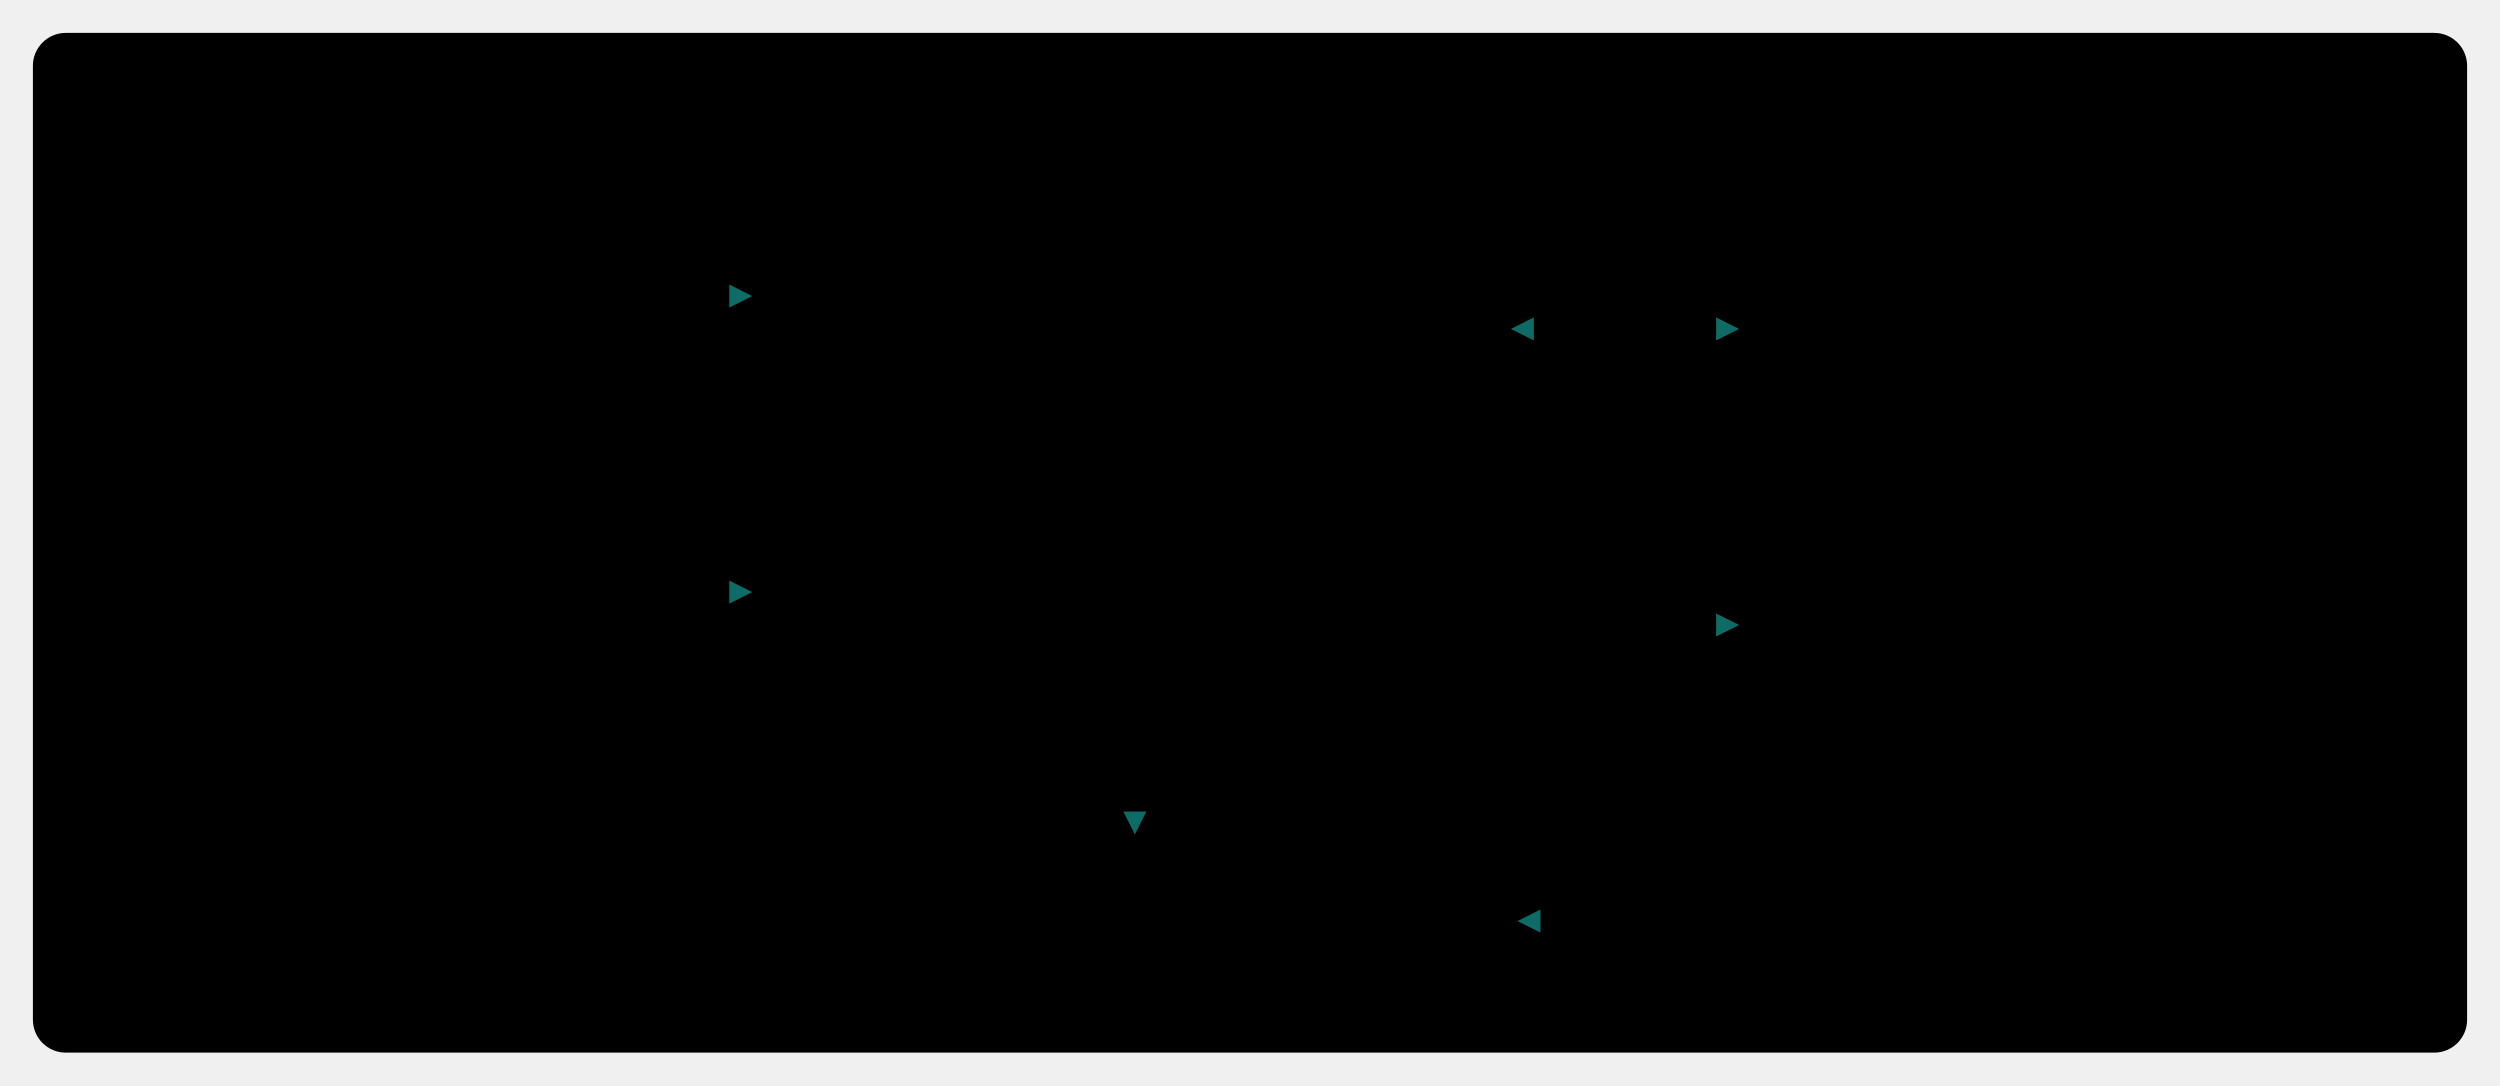
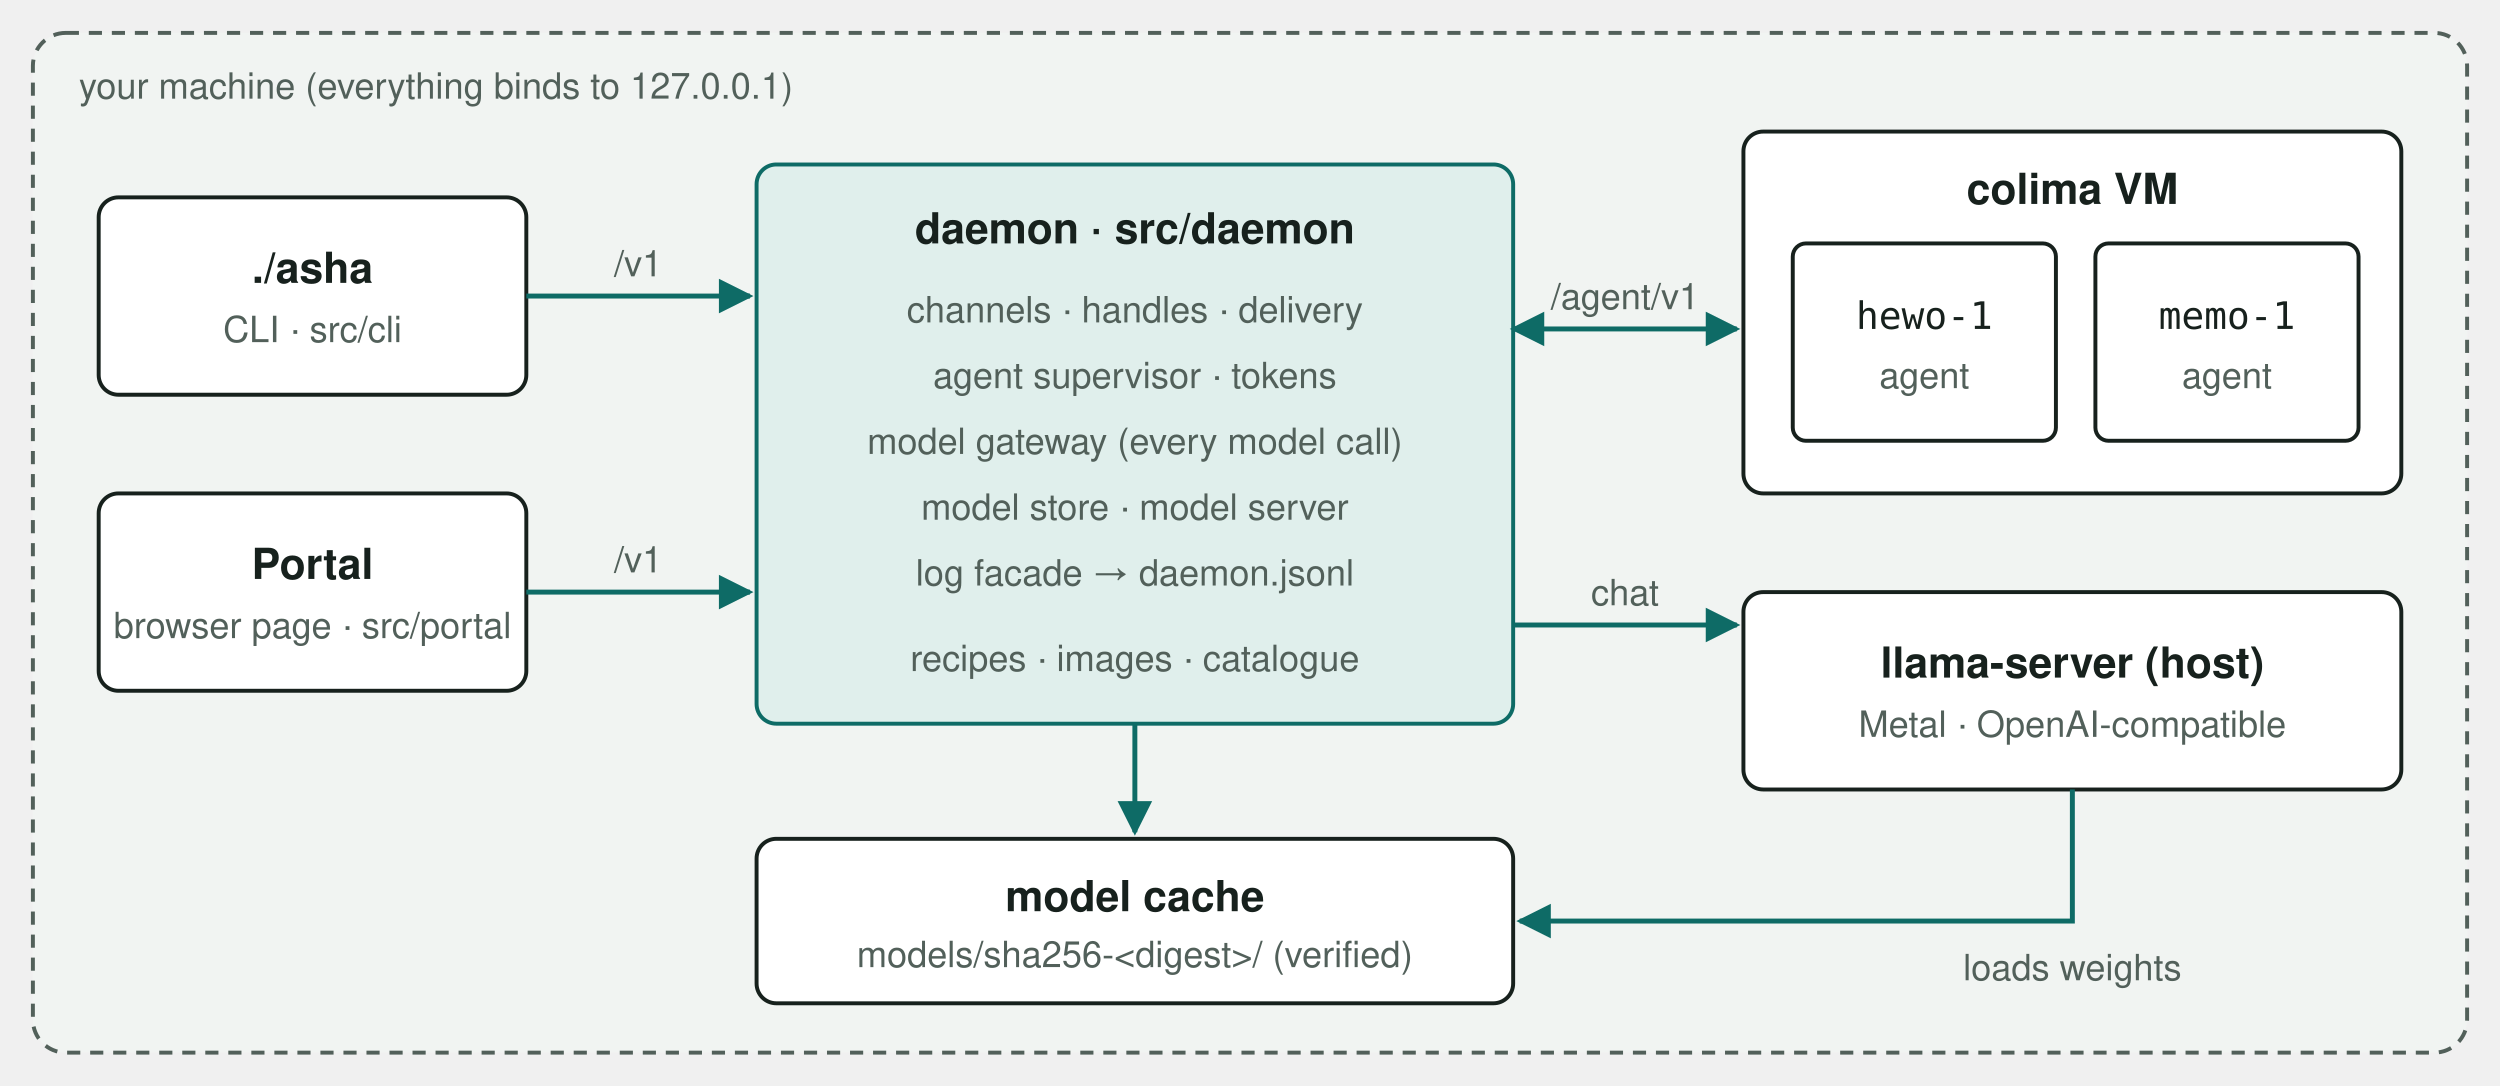
<svg xmlns="http://www.w3.org/2000/svg" viewBox="0 0 760 330" role="img" aria-labelledby="sys-t sys-d">
+   <style>
+   /* For a viewer showing this diagram on its own: docs/assets/docs.css, by tools/docs/svg-standalone.mts. */
+   svg:root { background: #ffffff; font-family: "IBM Plex Sans", -apple-system, "Segoe UI", Helvetica, Arial, sans-serif; }
+   svg:root .box { fill: #ffffff; stroke: #17211d; stroke-width: 1.2; }
+   svg:root .box.accent { fill: #e0efec; stroke: #0e6b66; }
+   svg:root .box.host { fill: #f1f4f2; stroke: #52605a; stroke-dasharray: 4 3; }
+   svg:root .box.planned { fill: #ece8f8; stroke: #5b44b0; stroke-dasharray: 4 3; }
+   svg:root .label { fill: #17211d; font-size: 13px; }
+   svg:root .label.small { font-size: 11px; fill: #52605a; }
+   svg:root .label.mono { font-family: "IBM Plex Mono", ui-monospace, "SF Mono", Menlo, Consolas, monospace; font-size: 11.5px; }
+   svg:root .label.title { font-weight: 600; }
+   svg:root .edge { stroke: #0e6b66; stroke-width: 1.5; fill: none; }
+   svg:root .edge.dim { stroke: #52605a; stroke-dasharray: 4 3; }
+   </style>
  <defs>
    <marker id="a1" viewBox="0 0 10 10" refX="9" refY="5" markerWidth="7" markerHeight="7" orient="auto-start-reverse">
      <path d="M0 0L10 5L0 10z" fill="#0e6b66" />
    </marker>
  </defs>
  <rect class="box host" x="10" y="10" width="740" height="310" rx="10" />
  <text class="label small" x="24" y="30">your machine (everything binds to 127.0.0.1)</text>
  <rect class="box" x="30" y="60" width="130" height="60" rx="6" />
  <text class="label title" x="95" y="86" text-anchor="middle">./asha</text>
  <text class="label small" x="95" y="104" text-anchor="middle">CLI · src/cli</text>
  <rect class="box" x="30" y="150" width="130" height="60" rx="6" />
  <text class="label title" x="95" y="176" text-anchor="middle">Portal</text>
  <text class="label small" x="95" y="194" text-anchor="middle">browser page · src/portal</text>
  <rect class="box accent" x="230" y="50" width="230" height="170" rx="6" />
  <text class="label title" x="345" y="74" text-anchor="middle">daemon · src/daemon</text>
  <text class="label small" x="345" y="98" text-anchor="middle">channels · handles · delivery</text>
  <text class="label small" x="345" y="118" text-anchor="middle">agent supervisor · tokens</text>
  <text class="label small" x="345" y="138" text-anchor="middle">model gateway (every model call)</text>
  <text class="label small" x="345" y="158" text-anchor="middle">model store · model server</text>
  <text class="label small" x="345" y="178" text-anchor="middle">log facade → daemon.jsonl</text>
  <text class="label small" x="345" y="204" text-anchor="middle">recipes · images · catalogue</text>
  <rect class="box" x="530" y="40" width="200" height="110" rx="6" />
  <text class="label title" x="630" y="62" text-anchor="middle">colima VM</text>
  <rect class="box" x="545" y="74" width="80" height="60" rx="4" />
  <text class="label mono" x="585" y="100" text-anchor="middle">hewo-1</text>
  <text class="label small" x="585" y="118" text-anchor="middle">agent</text>
  <rect class="box" x="637" y="74" width="80" height="60" rx="4" />
  <text class="label mono" x="677" y="100" text-anchor="middle">memo-1</text>
  <text class="label small" x="677" y="118" text-anchor="middle">agent</text>
  <rect class="box" x="530" y="180" width="200" height="60" rx="6" />
  <text class="label title" x="630" y="206" text-anchor="middle">llama-server (host)</text>
  <text class="label small" x="630" y="224" text-anchor="middle">Metal · OpenAI-compatible</text>
  <rect class="box" x="230" y="255" width="230" height="50" rx="6" />
  <text class="label title" x="345" y="277" text-anchor="middle">model cache</text>
  <text class="label small" x="345" y="294" text-anchor="middle">models/sha256-&lt;digest&gt;/ (verified)</text>
  <path class="edge" d="M160 90 H228" marker-end="url(#a1)" />
  <text class="label small" x="194" y="84" text-anchor="middle">/v1</text>
  <path class="edge" d="M160 180 H228" marker-end="url(#a1)" />
  <text class="label small" x="194" y="174" text-anchor="middle">/v1</text>
  <path class="edge" d="M460 100 H528" marker-start="url(#a1)" marker-end="url(#a1)" />
  <text class="label small" x="494" y="94" text-anchor="middle">/agent/v1</text>
  <path class="edge" d="M460 190 H528" marker-end="url(#a1)" />
  <text class="label small" x="494" y="184" text-anchor="middle">chat</text>
  <path class="edge" d="M345 220 V253" marker-end="url(#a1)" />
  <path class="edge" d="M630 240 V280 H462" marker-end="url(#a1)" />
  <text class="label small" x="630" y="298" text-anchor="middle">loads weights</text>
</svg>
